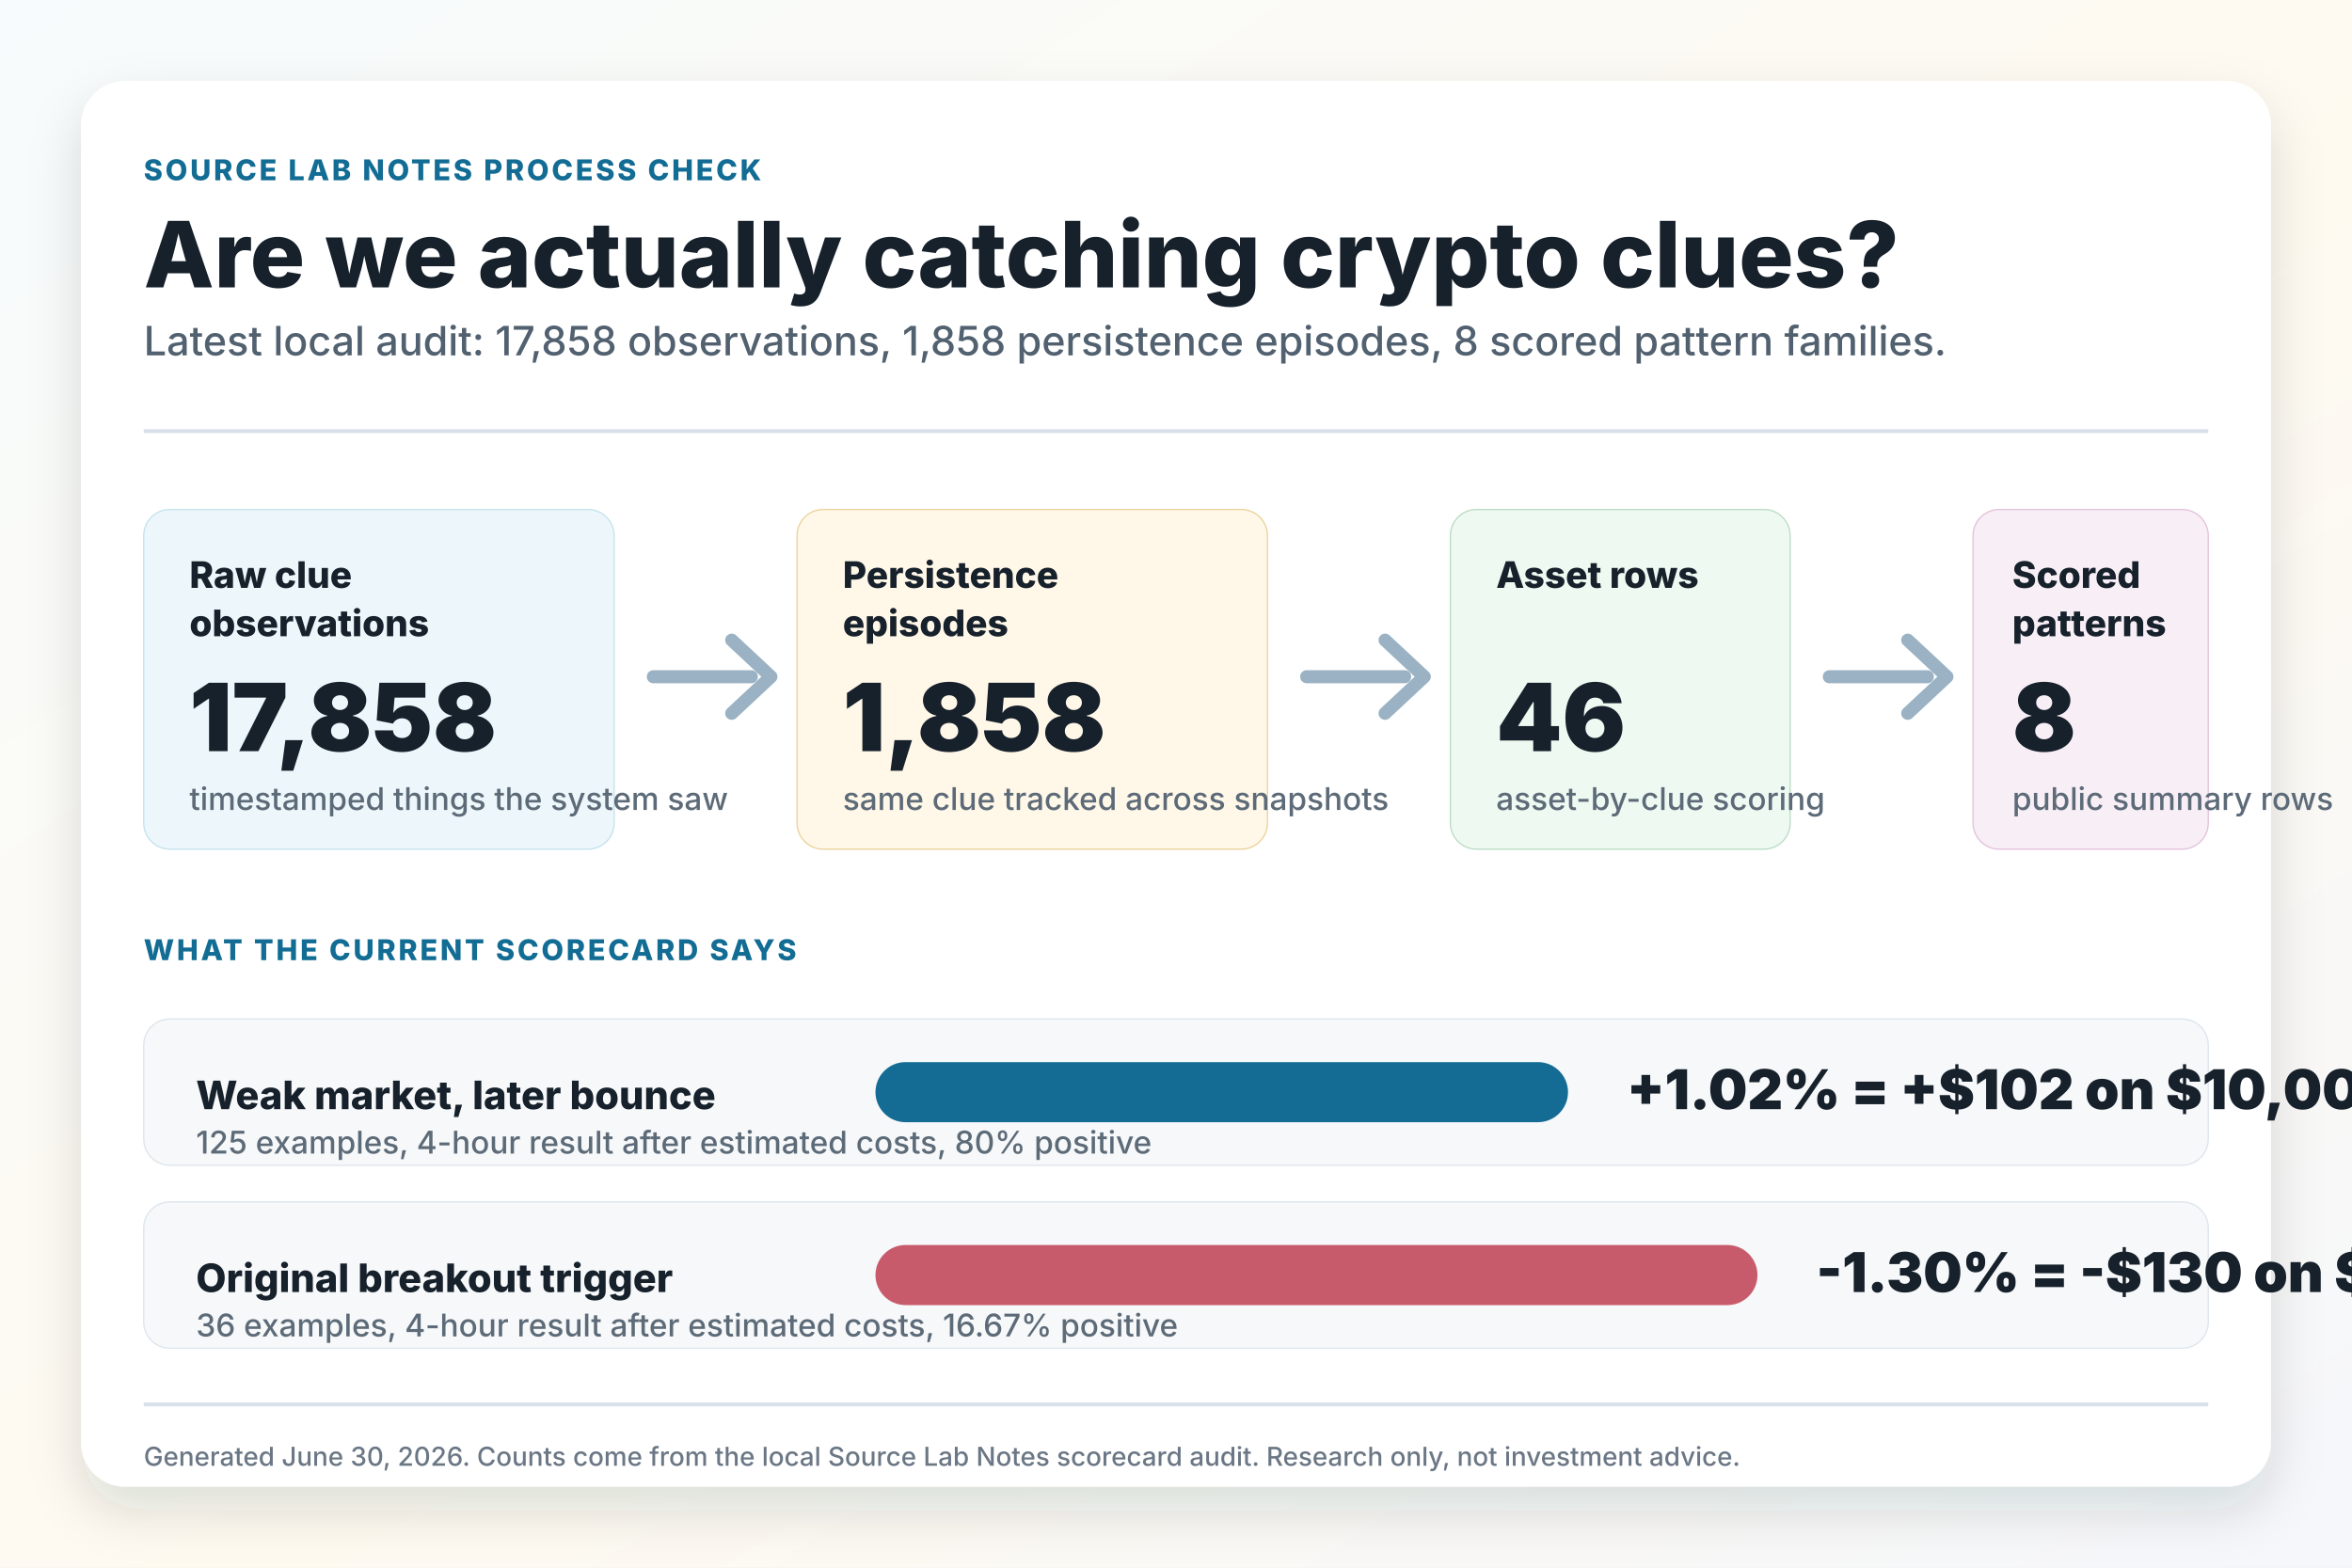
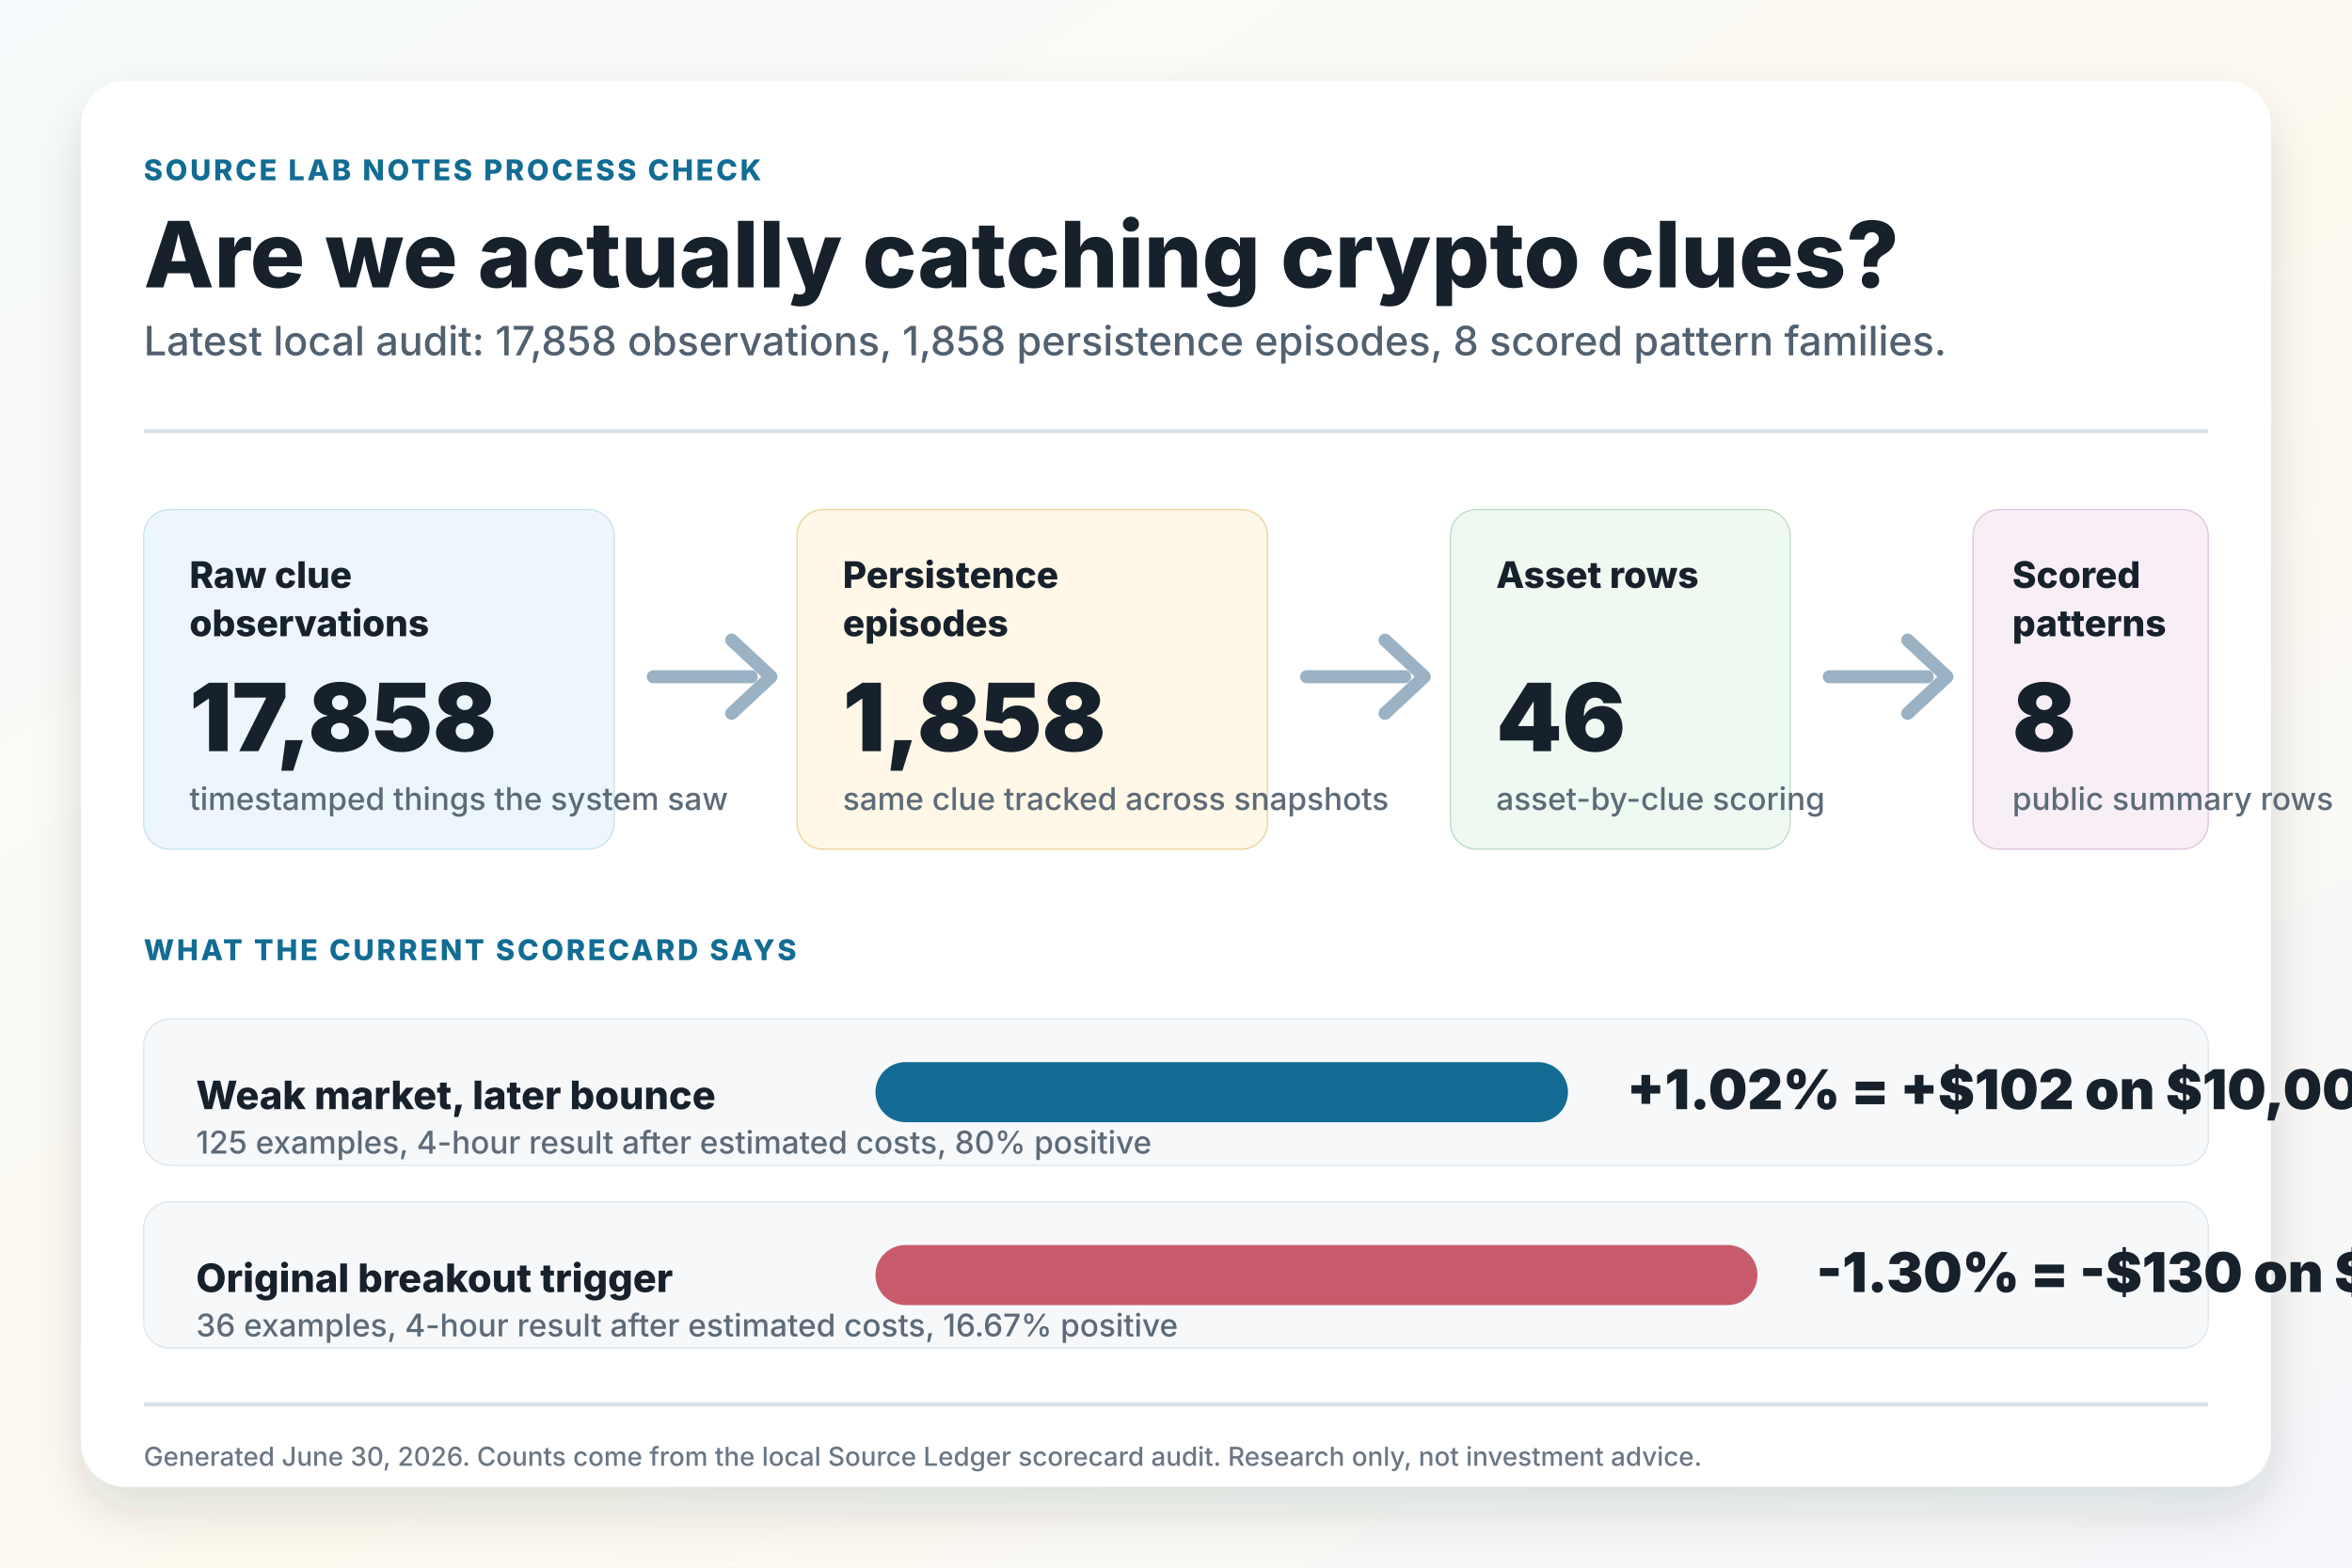
<svg xmlns="http://www.w3.org/2000/svg" width="1800" height="1200" viewBox="0 0 1800 1200">
  <defs>
    <linearGradient id="bg" x1="0" x2="1" y1="0" y2="1">
      <stop offset="0%" stop-color="#f7fbfd" />
      <stop offset="55%" stop-color="#fffaf0" />
      <stop offset="100%" stop-color="#f5f7fb" />
    </linearGradient>
    <filter id="shadow" x="-10%" y="-10%" width="120%" height="125%">
      <feDropShadow dx="0" dy="18" stdDeviation="20" flood-color="#1d2a35" flood-opacity="0.14" />
    </filter>
    <style>
      .title { font: 800 70px Inter, -apple-system, BlinkMacSystemFont, "Segoe UI", sans-serif; fill: #17212b; }
      .subtitle { font: 500 31px Inter, -apple-system, BlinkMacSystemFont, "Segoe UI", sans-serif; fill: #526170; }
      .eyebrow { font: 800 22px Inter, -apple-system, BlinkMacSystemFont, "Segoe UI", sans-serif; fill: #126c94; letter-spacing: 2px; }
      .label { font: 800 28px Inter, -apple-system, BlinkMacSystemFont, "Segoe UI", sans-serif; fill: #17212b; }
      .metric { font: 900 72px Inter, -apple-system, BlinkMacSystemFont, "Segoe UI", sans-serif; fill: #17212b; }
      .small { font: 500 24px Inter, -apple-system, BlinkMacSystemFont, "Segoe UI", sans-serif; fill: #5d6b78; }
      .barlabel { font: 800 30px Inter, -apple-system, BlinkMacSystemFont, "Segoe UI", sans-serif; fill: #17212b; }
      .barvalue { font: 900 42px Inter, -apple-system, BlinkMacSystemFont, "Segoe UI", sans-serif; fill: #17212b; }
      .footer { font: 500 20px Inter, -apple-system, BlinkMacSystemFont, "Segoe UI", sans-serif; fill: #6b7785; }
    </style>
  </defs>
  <rect width="1800" height="1200" fill="url(#bg)" />
  <rect x="62" y="62" width="1676" height="1076" rx="34" fill="#ffffff" filter="url(#shadow)" />
  <text x="110" y="138" class="eyebrow">SOURCE LAB NOTES PROCESS CHECK</text>
  <text x="110" y="220" class="title">Are we actually catching crypto clues?</text>
  <text x="110" y="272" class="subtitle">Latest local audit: 17,858 observations, 1,858 persistence episodes, 8 scored pattern families.</text>
  <line x1="110" y1="330" x2="1690" y2="330" stroke="#d8e1e9" stroke-width="3" />
  <rect x="110" y="390" width="360" height="260" rx="20" fill="#edf7fb" stroke="#c5e2ee" />
  <text x="145" y="450" class="label">Raw clue</text>
  <text x="145" y="487" class="label">observations</text>
  <text x="145" y="575" class="metric">17,858</text>
  <text x="145" y="620" class="small">timestamped things the system saw</text>
  <path d="M500 518 L575 518" stroke="#9ab2c3" stroke-width="10" stroke-linecap="round" />
  <path d="M560 490 L590 518 L560 546" fill="none" stroke="#9ab2c3" stroke-width="10" stroke-linecap="round" stroke-linejoin="round" />
  <rect x="610" y="390" width="360" height="260" rx="20" fill="#fff7e8" stroke="#ecd29d" />
  <text x="645" y="450" class="label">Persistence</text>
  <text x="645" y="487" class="label">episodes</text>
  <text x="645" y="575" class="metric">1,858</text>
  <text x="645" y="620" class="small">same clue tracked across snapshots</text>
  <path d="M1000 518 L1075 518" stroke="#9ab2c3" stroke-width="10" stroke-linecap="round" />
  <path d="M1060 490 L1090 518 L1060 546" fill="none" stroke="#9ab2c3" stroke-width="10" stroke-linecap="round" stroke-linejoin="round" />
  <rect x="1110" y="390" width="260" height="260" rx="20" fill="#eef9f2" stroke="#bcdcc6" />
  <text x="1145" y="450" class="label">Asset rows</text>
  <text x="1145" y="575" class="metric">46</text>
  <text x="1145" y="620" class="small">asset-by-clue scoring</text>
  <path d="M1400 518 L1475 518" stroke="#9ab2c3" stroke-width="10" stroke-linecap="round" />
  <path d="M1460 490 L1490 518 L1460 546" fill="none" stroke="#9ab2c3" stroke-width="10" stroke-linecap="round" stroke-linejoin="round" />
  <rect x="1510" y="390" width="180" height="260" rx="20" fill="#f8eef6" stroke="#e3c2dc" />
  <text x="1540" y="450" class="label">Scored</text>
  <text x="1540" y="487" class="label">patterns</text>
  <text x="1540" y="575" class="metric">8</text>
  <text x="1540" y="620" class="small">public summary rows</text>
  <text x="110" y="735" class="eyebrow">WHAT THE CURRENT SCORECARD SAYS</text>
  <rect x="110" y="780" width="1580" height="112" rx="20" fill="#f6f8fa" stroke="#dde5ec" />
  <text x="150" y="849" class="barlabel">Weak market, later bounce</text>
  <rect x="670" y="813" width="530" height="46" rx="23" fill="#146c94" />
  <text x="1245" y="849" class="barvalue">+1.02%  =  +$102 on $10,000</text>
  <text x="150" y="883" class="small">125 examples, 4-hour result after estimated costs, 80% positive</text>
  <rect x="110" y="920" width="1580" height="112" rx="20" fill="#f6f8fa" stroke="#dde5ec" />
  <text x="150" y="989" class="barlabel">Original breakout trigger</text>
  <rect x="670" y="953" width="675" height="46" rx="23" fill="#c85b6b" />
  <text x="1390" y="989" class="barvalue">-1.30%  =  -$130 on $10,000</text>
  <text x="150" y="1023" class="small">36 examples, 4-hour result after estimated costs, 16.67% positive</text>
  <line x1="110" y1="1075" x2="1690" y2="1075" stroke="#d8e1e9" stroke-width="3" />
-   <text x="110" y="1122" class="footer">Generated June 30, 2026. Counts come from the local Source Lab Notes scorecard audit. Research only, not investment advice.</text>
+   <text x="110" y="1122" class="footer">Generated June 30, 2026. Counts come from the local Source Ledger scorecard audit. Research only, not investment advice.</text>
</svg>
